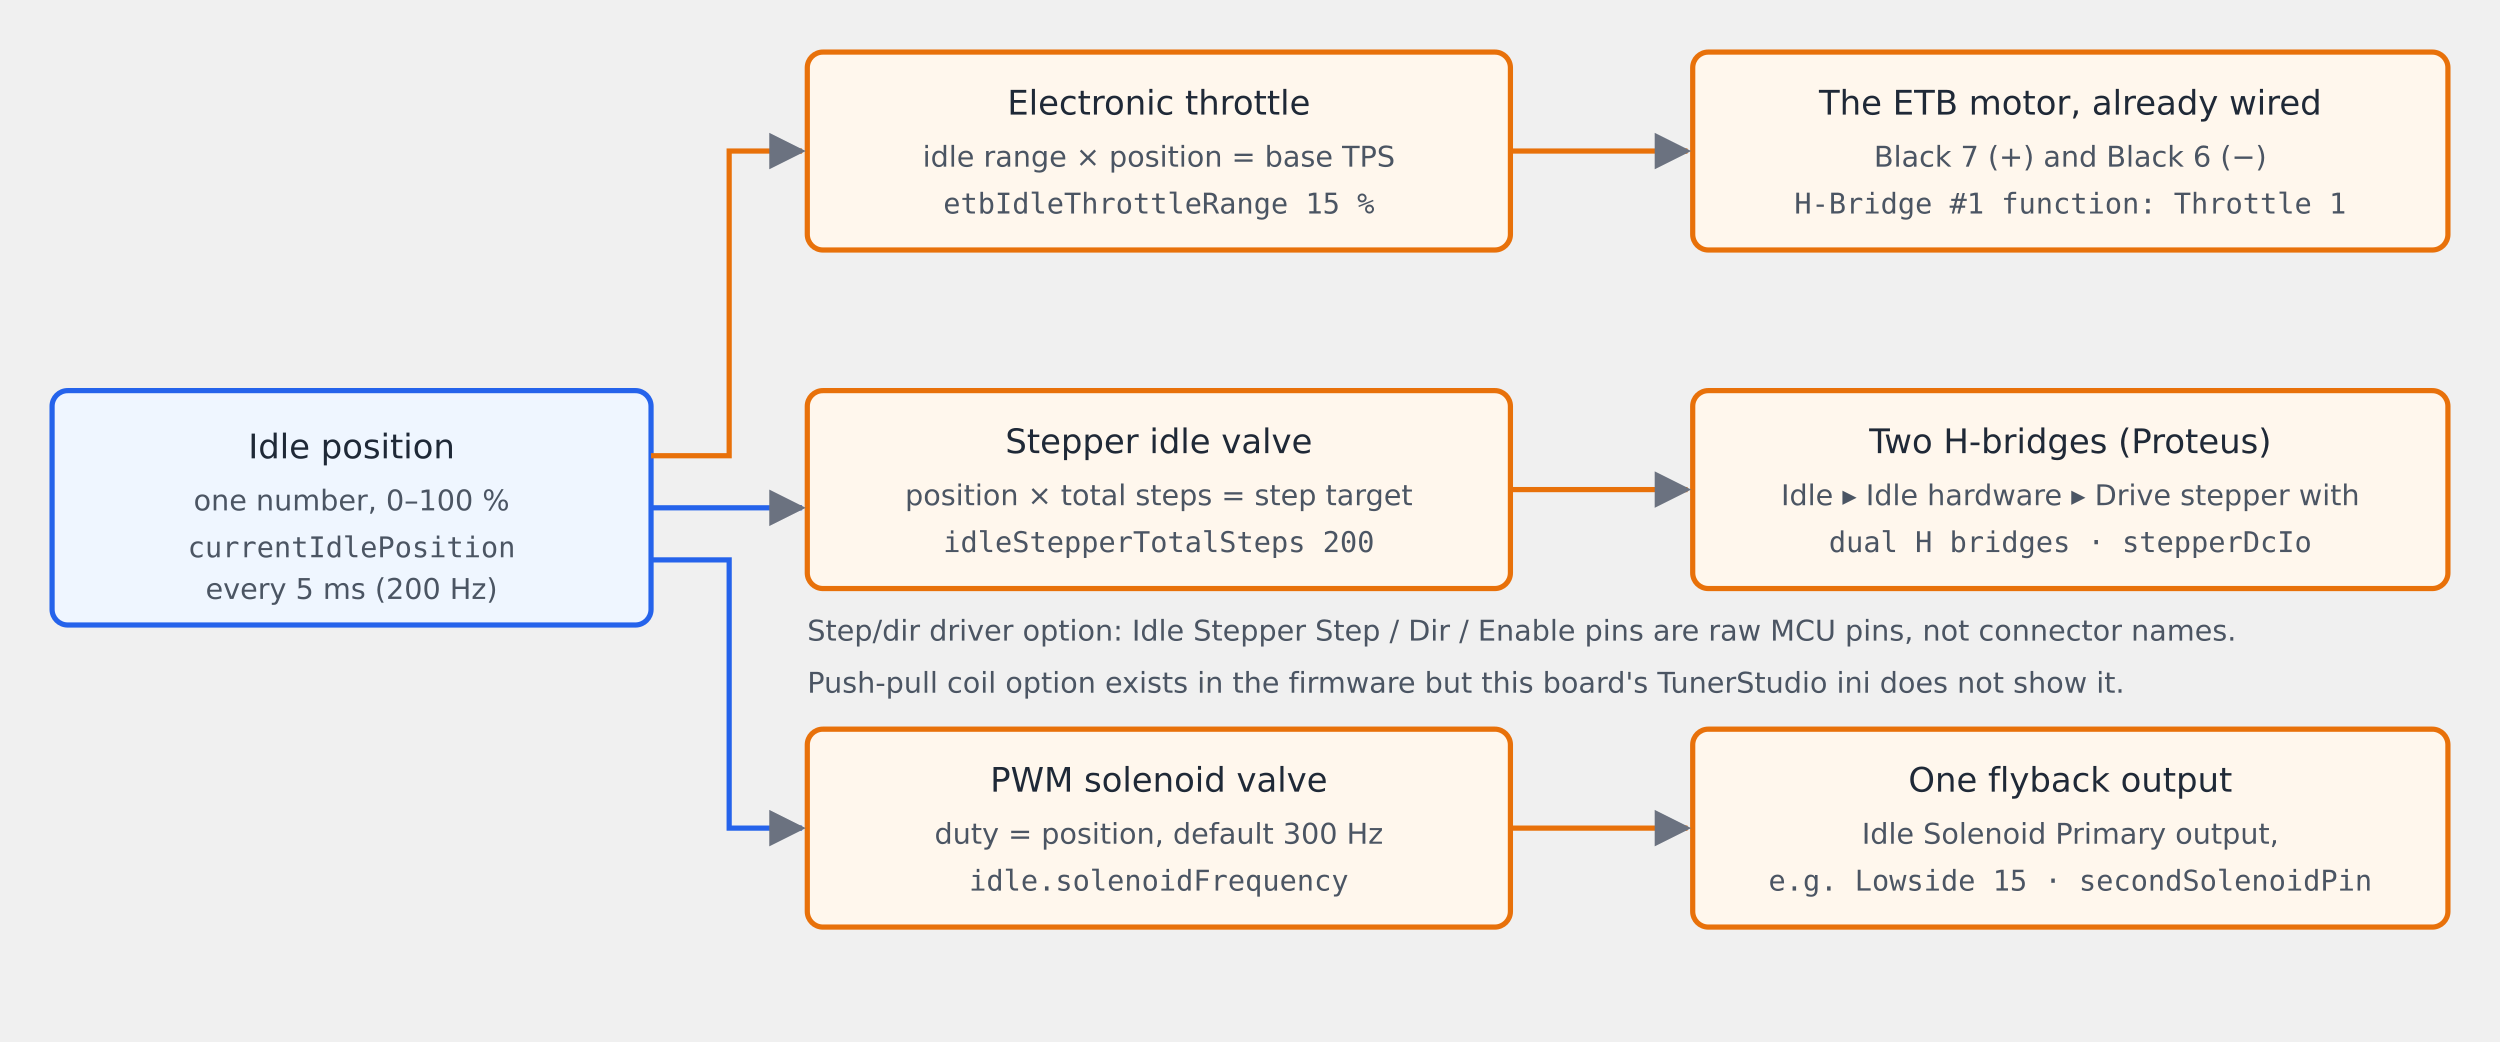
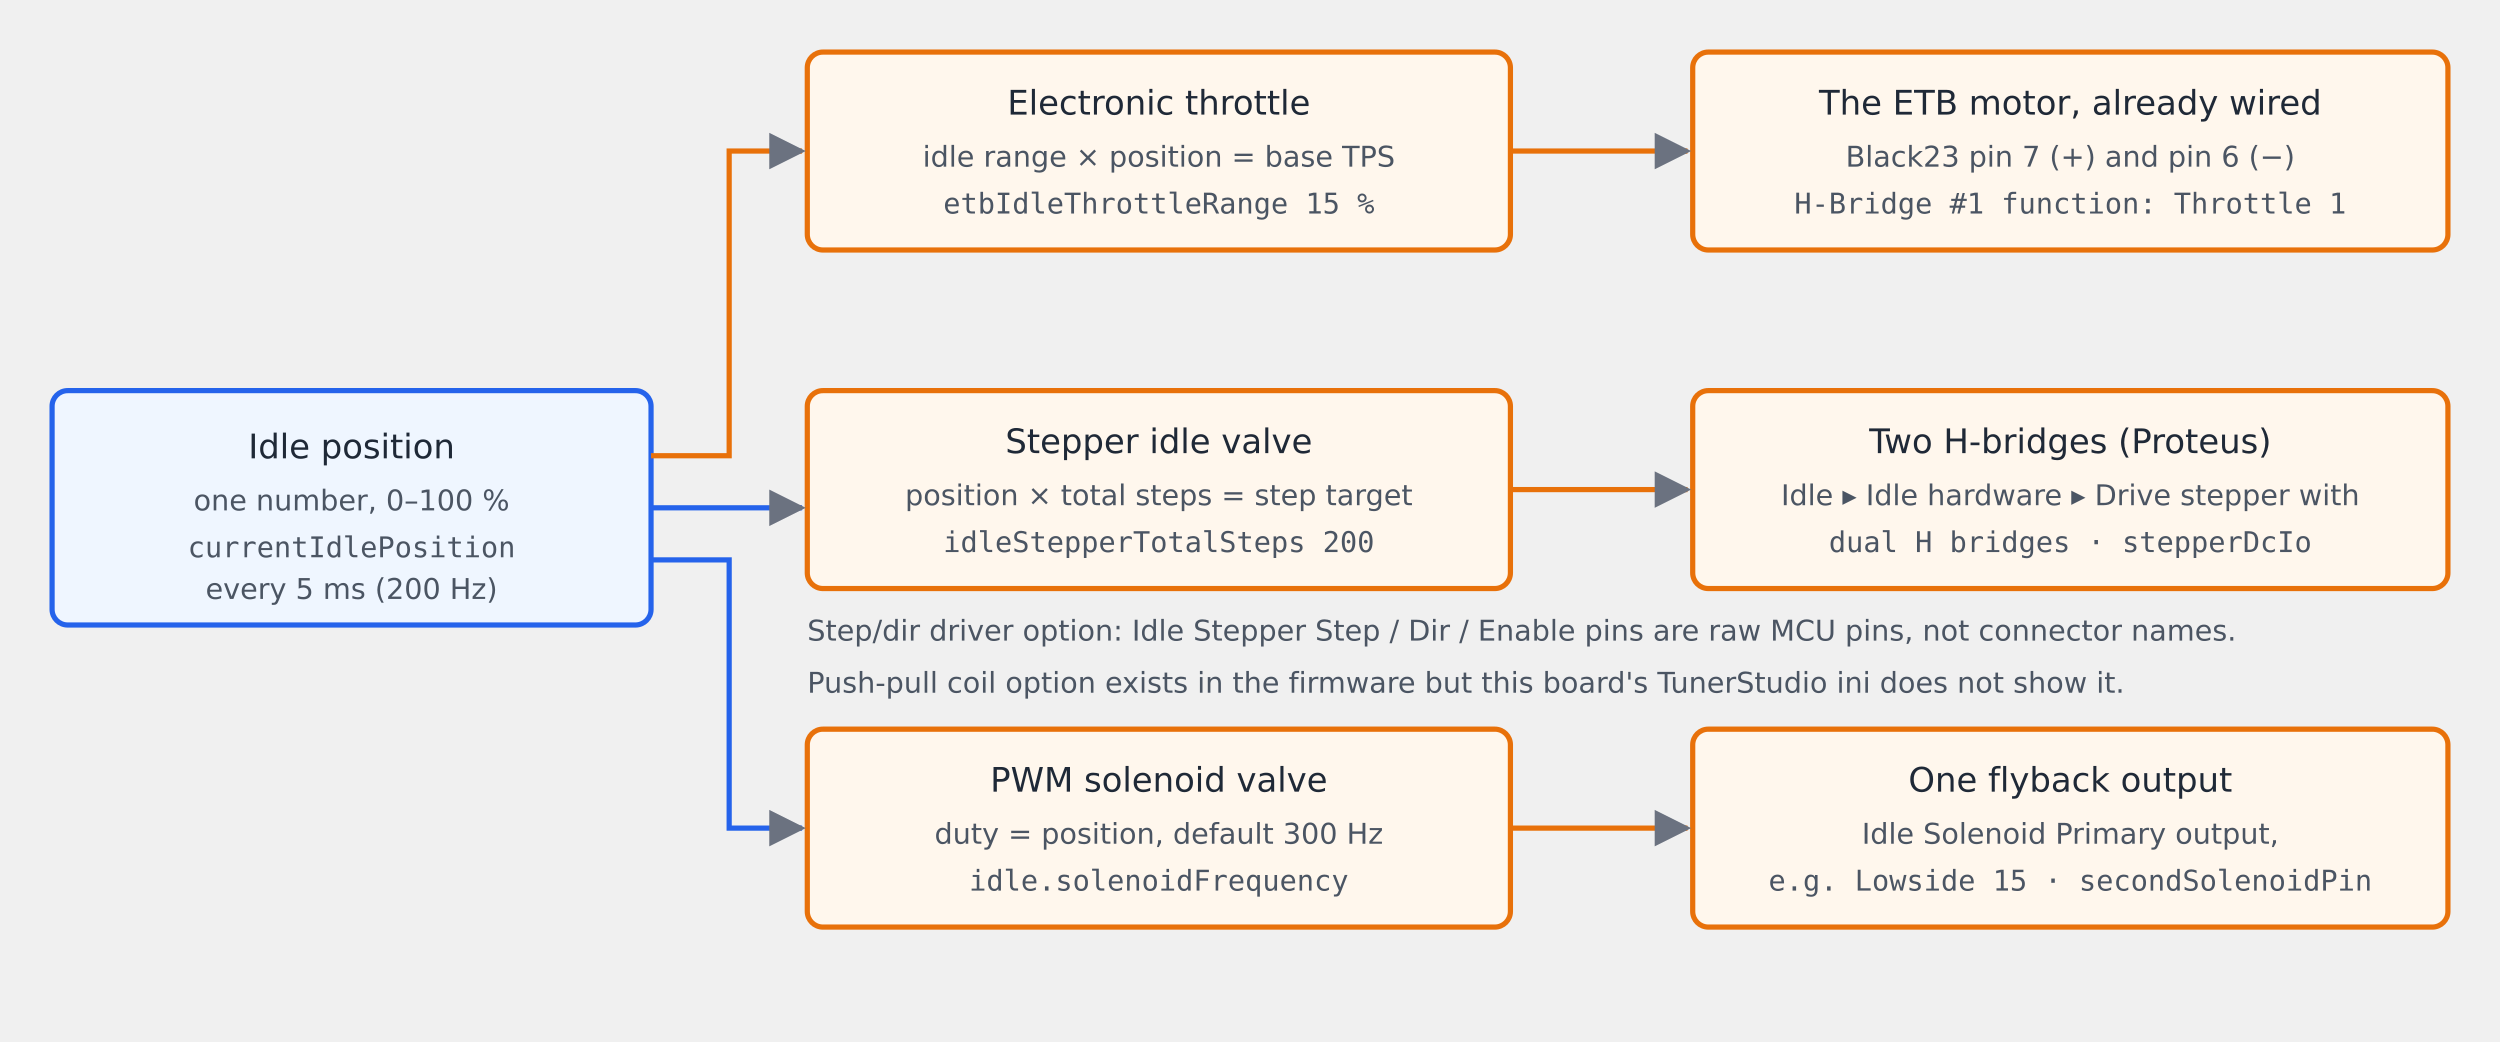
<svg xmlns="http://www.w3.org/2000/svg" viewBox="0 0 960 400" role="img" aria-labelledby="t d">
  <style>
    text { font-family: "DejaVu Sans", Arial, sans-serif; font-size: 13px; fill: #1f2937; }
    .small { font-size: 11px; fill: #4b5563; }
    .mono { font-family: "DejaVu Sans Mono", monospace; font-size: 11px; fill: #4b5563; }
    .box { fill: #ffffff; stroke: #6b7280; stroke-width: 2; }
    .ask { fill: #eff6ff; stroke: #2563eb; stroke-width: 2; }
    .drive { fill: #fff7ed; stroke: #e8710a; stroke-width: 2; }
    .loop { fill: #f0fdf4; stroke: #2e9d4f; stroke-width: 2; }
    .safe { fill: #fef2f2; stroke: #c8412d; stroke-width: 2; }
    .wire { stroke: #6b7280; stroke-width: 2; fill: none; }
    .wire-ask { stroke: #2563eb; stroke-width: 2; fill: none; }
    .wire-drive { stroke: #e8710a; stroke-width: 2; fill: none; }
    .wire-loop { stroke: #2e9d4f; stroke-width: 2; fill: none; }
    .wire-safe { stroke: #c8412d; stroke-width: 2; fill: none; stroke-dasharray: 6 4; }
    .arrow { fill: #6b7280; }
    @media (prefers-color-scheme: dark) {
      text { fill: #e5e7eb; } .small, .mono { fill: #9ca3af; }
      .box { fill: #1f2937; stroke: #9ca3af; } .ask { fill: #172554; } .drive { fill: #431407; }
      .loop { fill: #052e16; } .safe { fill: #450a0a; } .wire { stroke: #9ca3af; } .arrow { fill: #9ca3af; }
    }
  </style>
  <defs>
    <marker id="a" viewBox="0 0 10 10" refX="9" refY="5" markerWidth="7" markerHeight="7" orient="auto-start-reverse">
      <path d="M0,0 L10,5 L0,10 z" class="arrow" />
    </marker>
  </defs>
  <rect class="ask" x="20" y="150" width="230" height="90" rx="6" />
  <text x="135" y="176" text-anchor="middle">Idle position</text>
  <text x="135" y="196" text-anchor="middle" class="small">one number, 0–100 %</text>
  <text x="135" y="214" text-anchor="middle" class="mono">currentIdlePosition</text>
  <text x="135" y="230" text-anchor="middle" class="small">every 5 ms (200 Hz)</text>
  <rect class="drive" x="310" y="20" width="270" height="76" rx="6" />
  <text x="445" y="44" text-anchor="middle">Electronic throttle</text>
  <text x="445" y="64" text-anchor="middle" class="small">idle range × position = base TPS</text>
  <text x="445" y="82" text-anchor="middle" class="mono">etbIdleThrottleRange 15 %</text>
  <rect class="drive" x="650" y="20" width="290" height="76" rx="6" />
  <text x="795" y="44" text-anchor="middle">The ETB motor, already wired</text>
-   <text x="795" y="64" text-anchor="middle" class="small">Black 7 (+) and Black 6 (−)</text>
+   <text x="795" y="64" text-anchor="middle" class="small">Black23 pin 7 (+) and pin 6 (−)</text>
  <text x="795" y="82" text-anchor="middle" class="mono">H-Bridge #1 function: Throttle 1</text>
  <rect class="drive" x="310" y="150" width="270" height="76" rx="6" />
  <text x="445" y="174" text-anchor="middle">Stepper idle valve</text>
  <text x="445" y="194" text-anchor="middle" class="small">position × total steps = step target</text>
  <text x="445" y="212" text-anchor="middle" class="mono">idleStepperTotalSteps 200</text>
  <rect class="drive" x="650" y="150" width="290" height="76" rx="6" />
  <text x="795" y="174" text-anchor="middle">Two H-bridges (Proteus)</text>
  <text x="795" y="194" text-anchor="middle" class="small">Idle ▸ Idle hardware ▸ Drive stepper with</text>
  <text x="795" y="212" text-anchor="middle" class="mono">dual H bridges · stepperDcIo</text>
  <rect class="drive" x="310" y="280" width="270" height="76" rx="6" />
  <text x="445" y="304" text-anchor="middle">PWM solenoid valve</text>
  <text x="445" y="324" text-anchor="middle" class="small">duty = position, default 300 Hz</text>
  <text x="445" y="342" text-anchor="middle" class="mono">idle.solenoidFrequency</text>
  <rect class="drive" x="650" y="280" width="290" height="76" rx="6" />
  <text x="795" y="304" text-anchor="middle">One flyback output</text>
  <text x="795" y="324" text-anchor="middle" class="small">Idle Solenoid Primary output,</text>
  <text x="795" y="342" text-anchor="middle" class="mono">e.g. Lowside 15 · secondSolenoidPin</text>
  <path class="wire-drive" d="M250,175 H280 V58 H308" marker-end="url(#a)" />
  <path class="wire-drive" d="M580,58 H648" marker-end="url(#a)" />
  <path class="wire-ask" d="M250,195 H308" marker-end="url(#a)" />
  <path class="wire-drive" d="M580,188 H648" marker-end="url(#a)" />
  <path class="wire-ask" d="M250,215 H280 V318 H308" marker-end="url(#a)" />
  <path class="wire-drive" d="M580,318 H648" marker-end="url(#a)" />
  <text x="310" y="246" class="small">Step/dir driver option: Idle Stepper Step / Dir / Enable pins are raw MCU pins, not connector names.</text>
  <text x="310" y="266" class="small">Push-pull coil option exists in the firmware but this board's TunerStudio ini does not show it.</text>
</svg>
